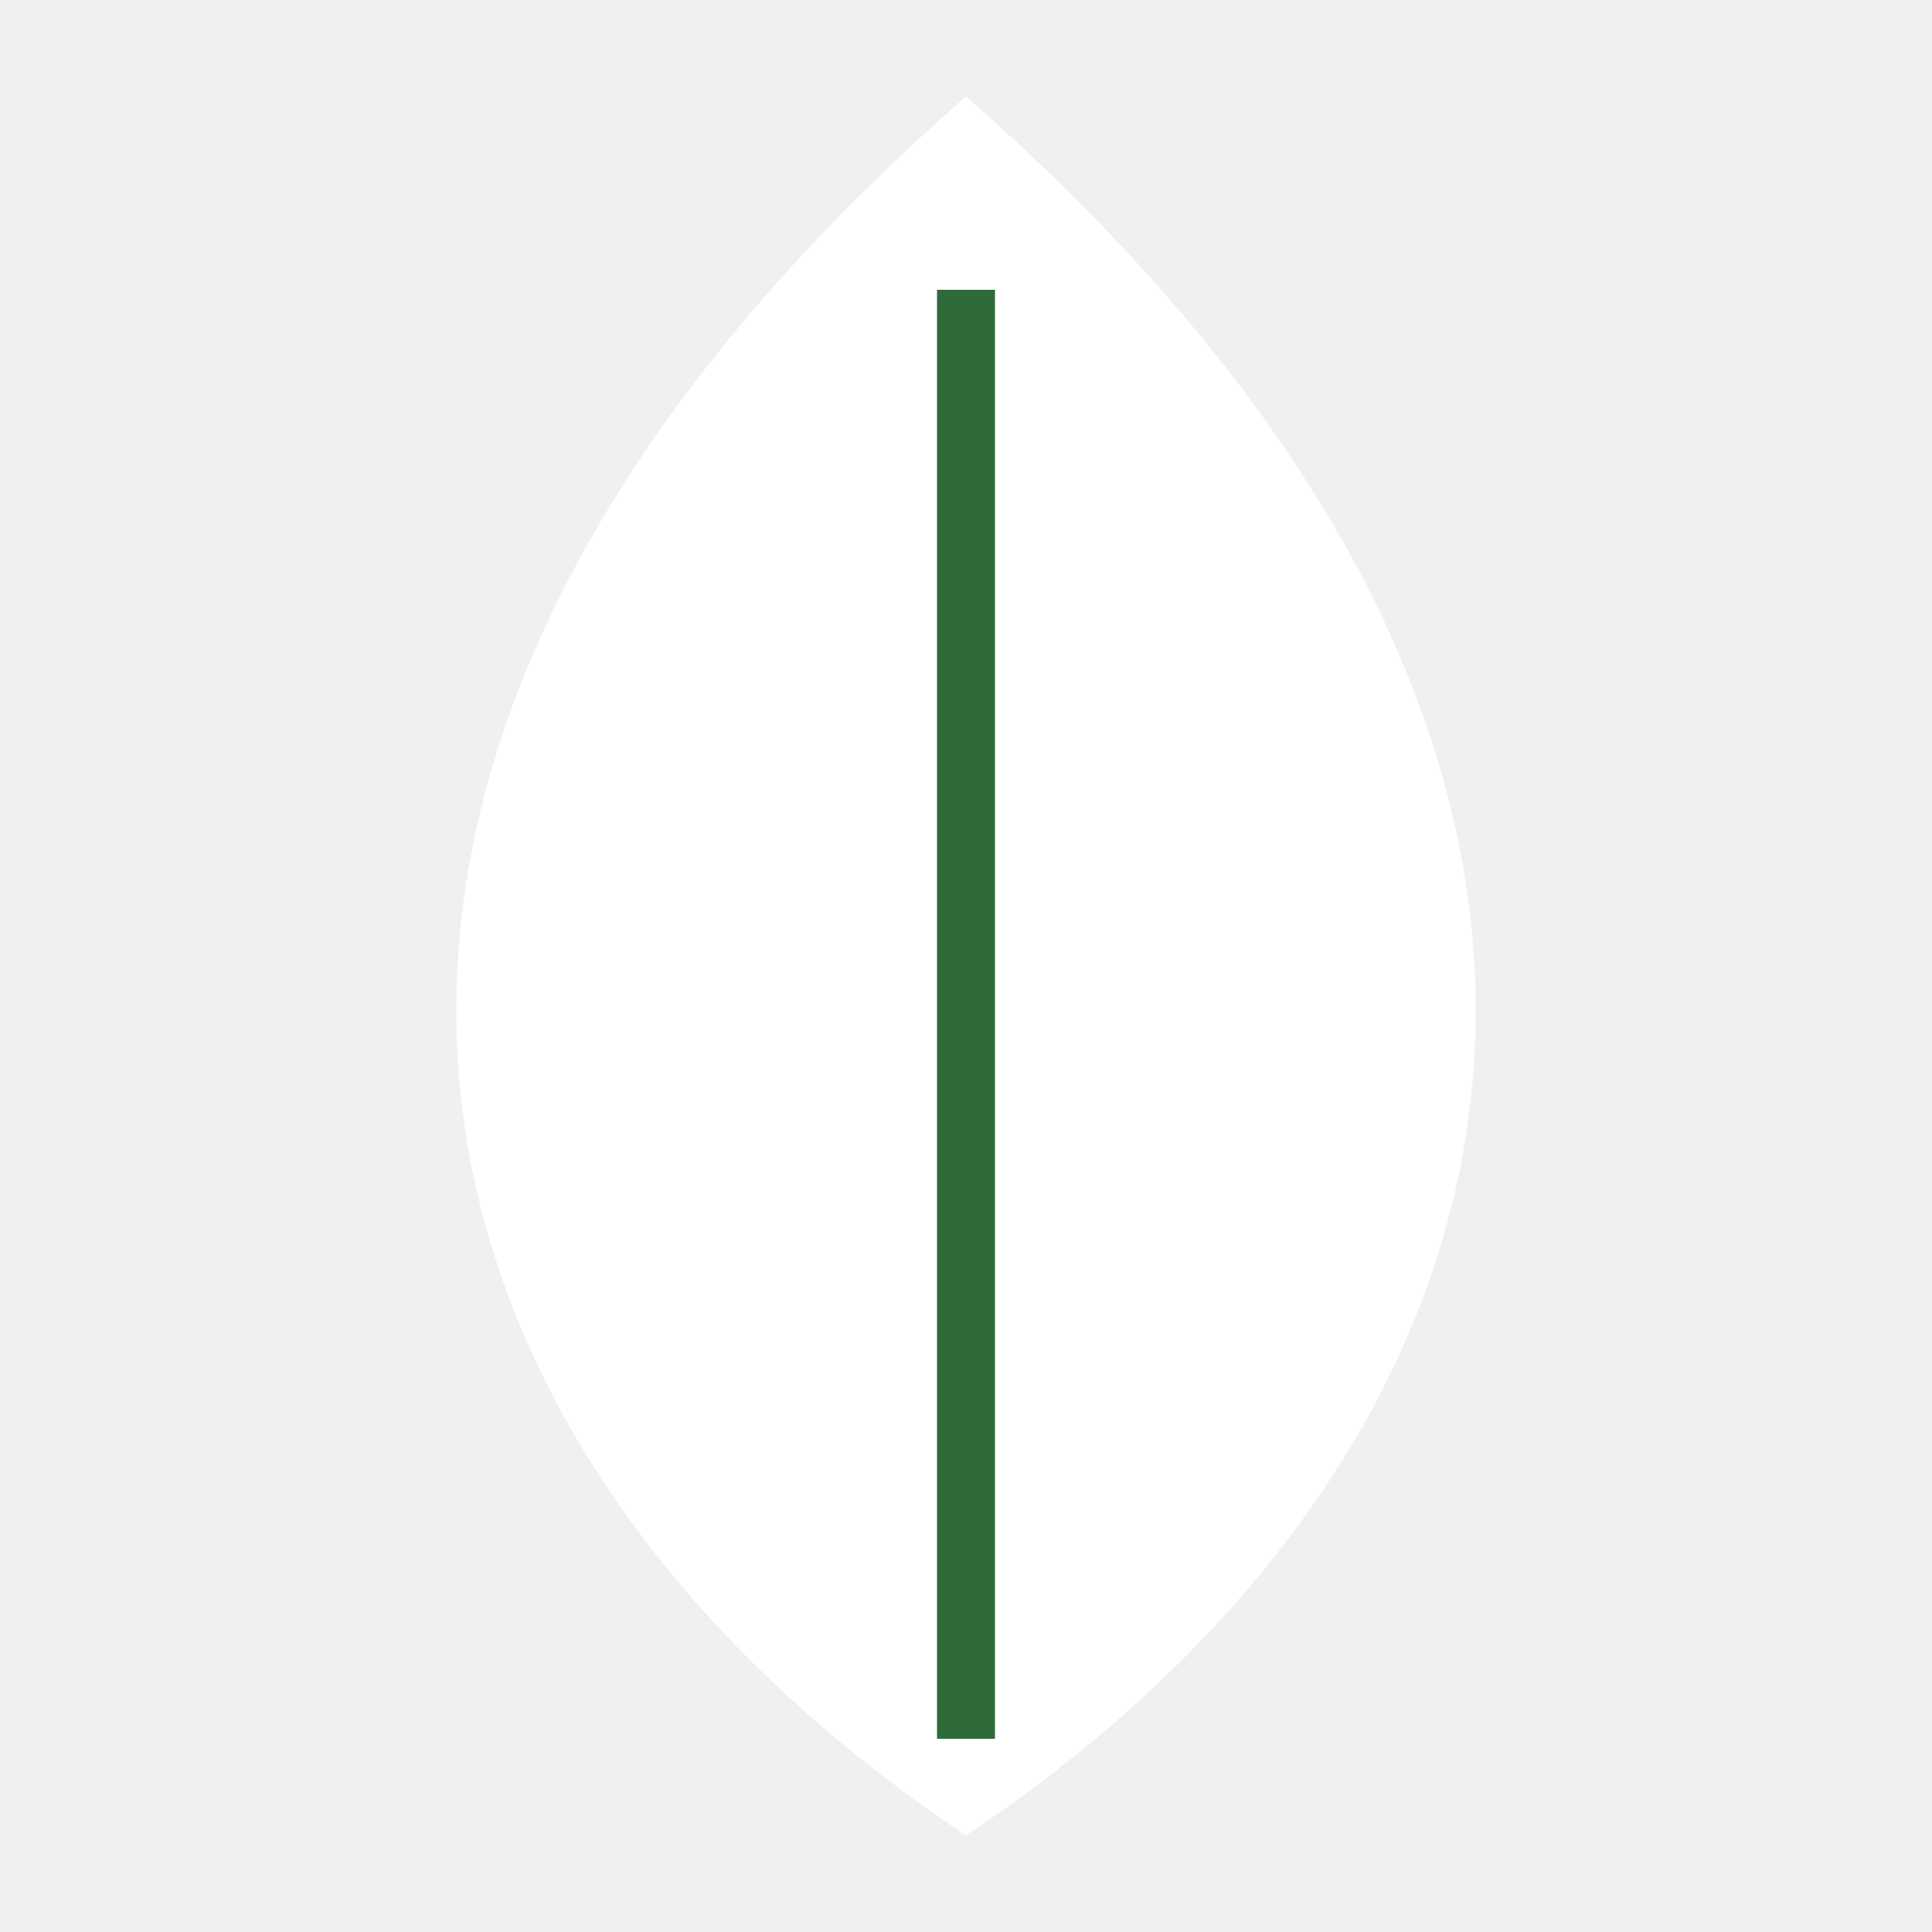
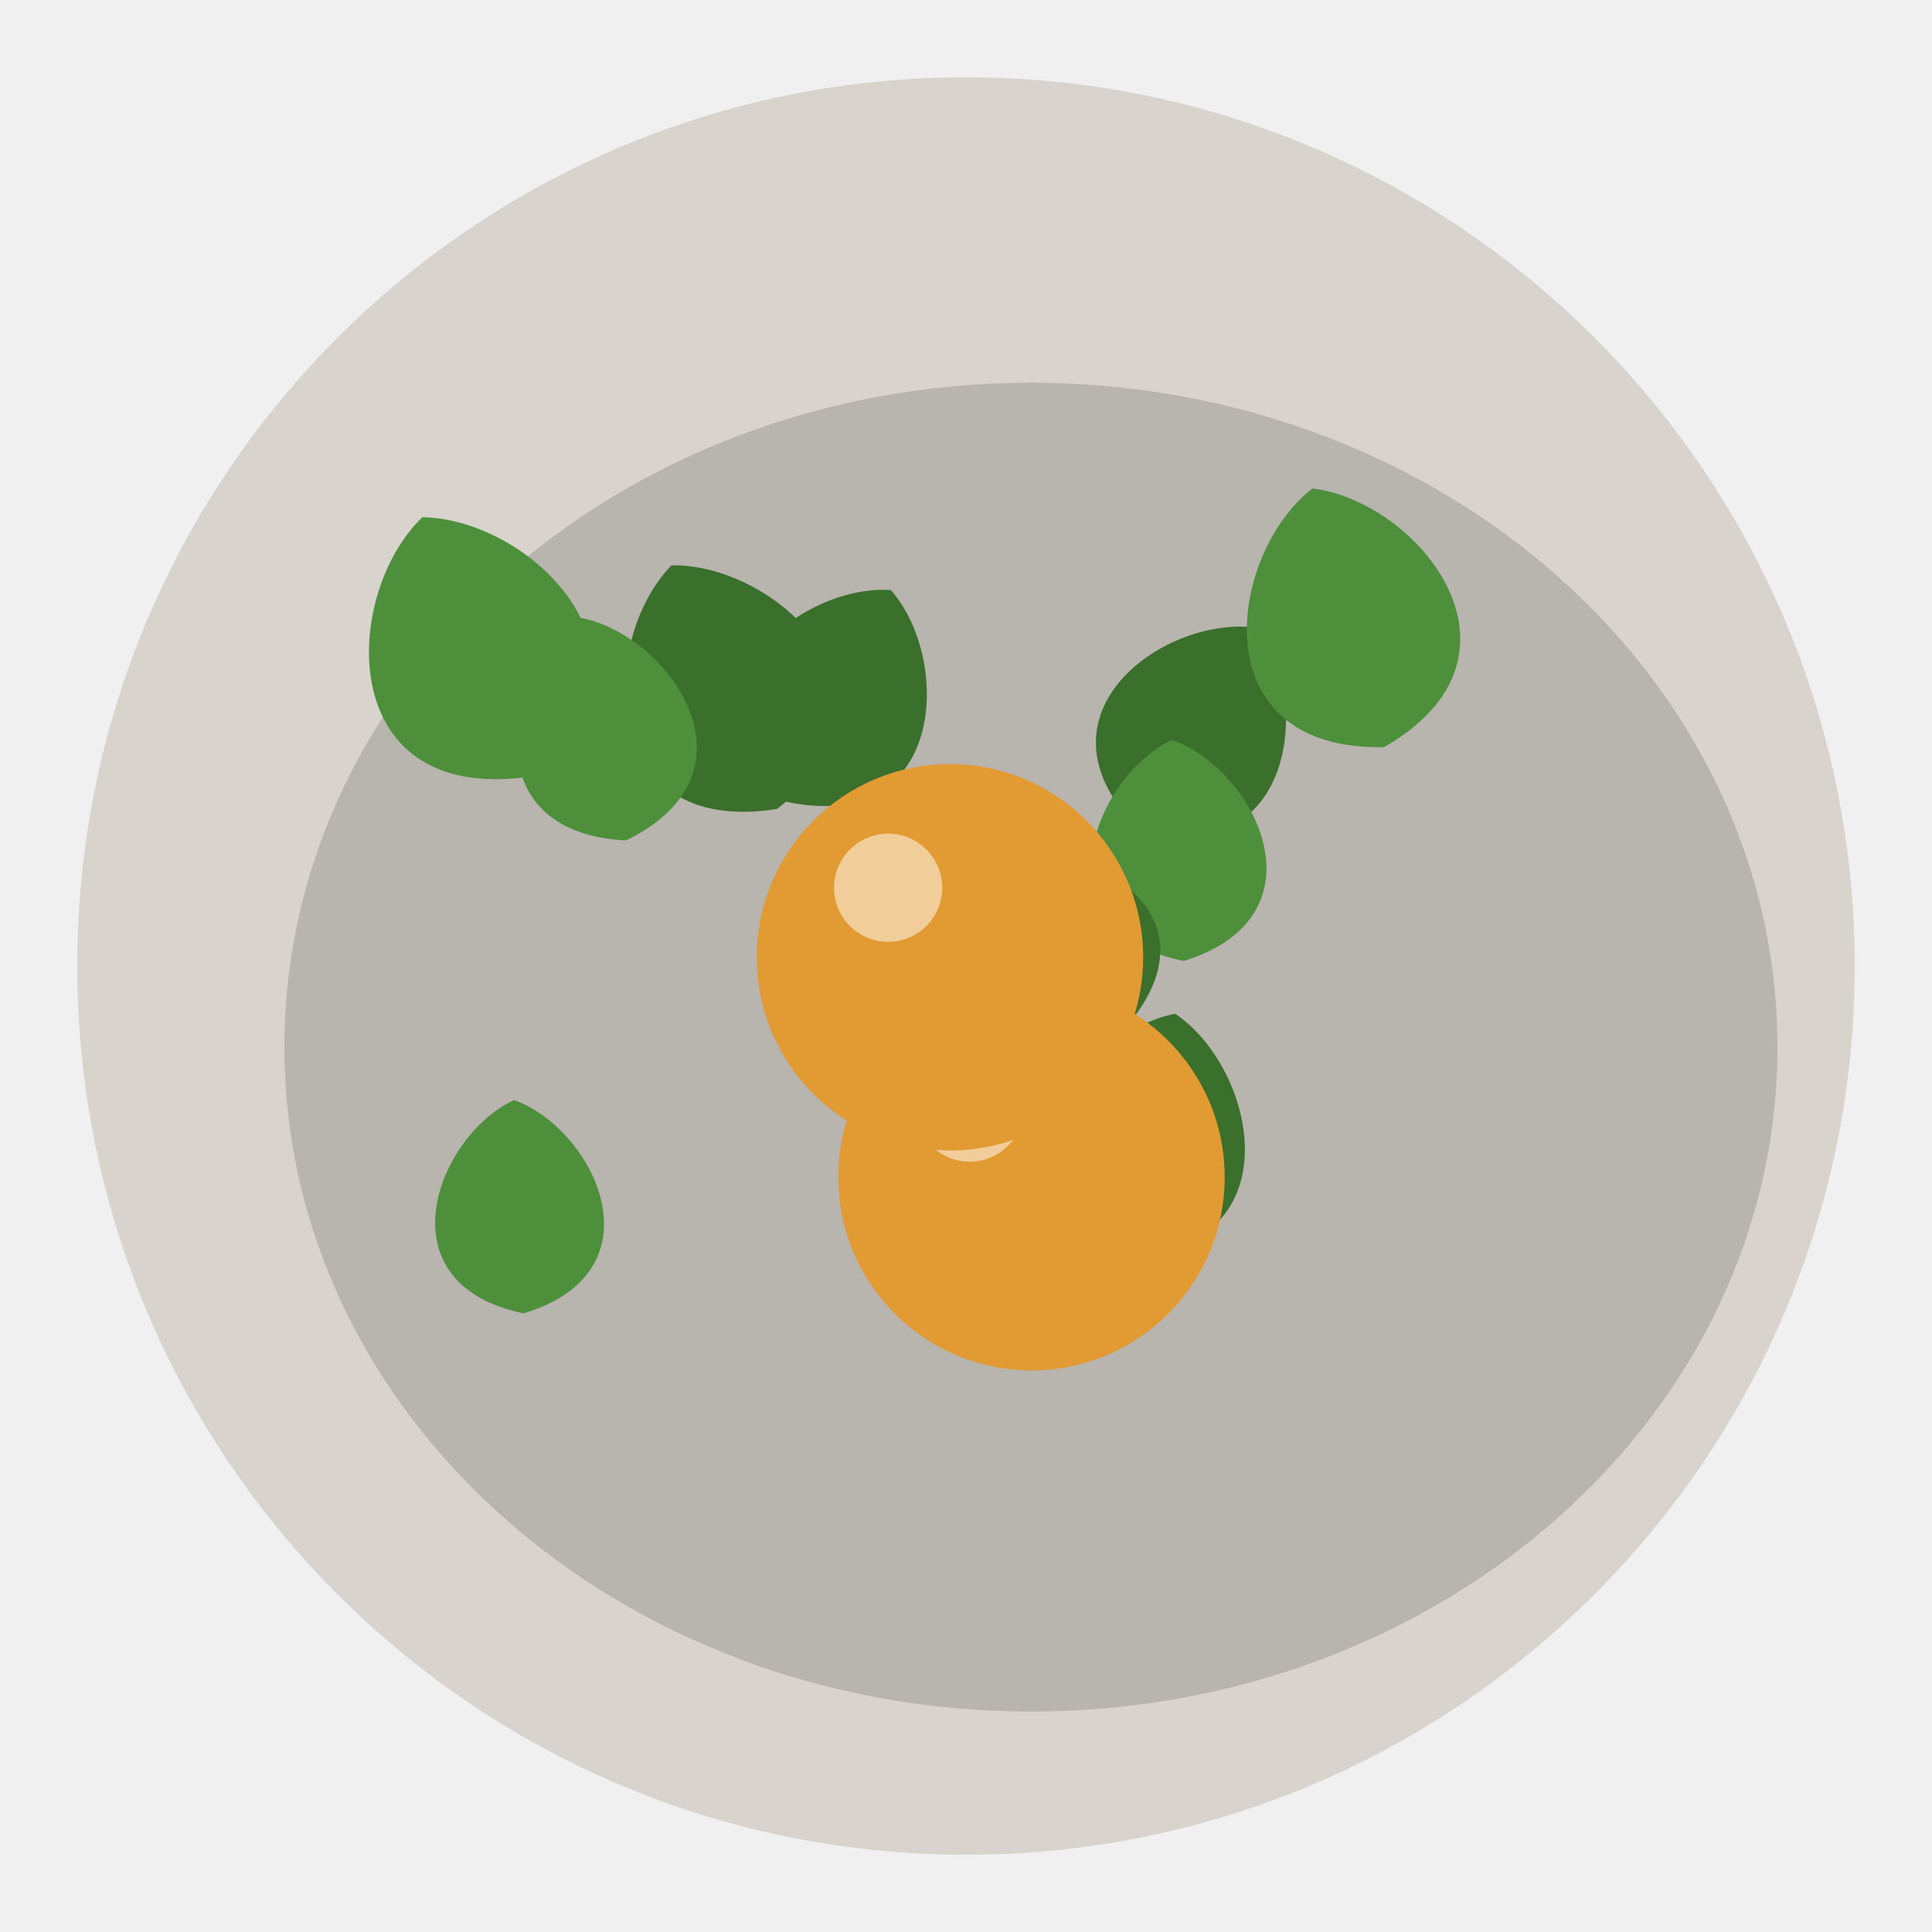
- <svg xmlns="http://www.w3.org/2000/svg" viewBox="0 0 100 100" role="img" aria-label="foglia decorativa">
-   <path d="M50 95C20 75 10 40 50 5c40 35 30 70 0 90Z" fill="#fff" />
-   <path d="M50 90V15" stroke="#2f6b3a" stroke-width="3" />
+ <svg xmlns="http://www.w3.org/2000/svg" viewBox="-50 -50 100 100" width="100" height="100" role="img" aria-label="physalis">
+   <circle cx="0" cy="0" r="46" fill="#6b4e2a" opacity="0.18" />
+   <ellipse cx="3.36" cy="4.2" rx="38.64" ry="34.39" fill="rgba(0,0,0,.15)" />
+   <g transform="translate(-1.39 0.89) rotate(17.31)">
+     <path d="M0 0 C 6.03 -1.54, 3.32 -7.69, 0 -9.05 C -3.32 -7.69, -6.03 -1.54, 0 0 Z" fill="#4e8f3c" />
+   </g>
+   <g transform="translate(-9.3 -8.5) rotate(26.28)">
+     <path d="M0 0 C 8.14 -2.08, 4.48 -10.38, 0 -12.22 C -4.48 -10.38, -8.14 -2.08, 0 0 Z" fill="#3a6f2c" />
+   </g>
+   <g transform="translate(-22.9 17.98) rotate(-2.54)">
+     <path d="M0 0 C 7.37 -1.88, 4.05 -9.4, 0 -11.05 C -4.05 -9.4, -7.37 -1.88, 0 0 Z" fill="#4e8f3c" />
+   </g>
+   <g transform="translate(8.88 -7.14) rotate(31.16)">
+     <path d="M0 0 C 8.07 -2.06, 4.44 -10.29, 0 -12.1 C -4.44 -10.29, -8.07 -2.06, 0 0 Z" fill="#3a6f2c" />
+   </g>
+   <g transform="translate(11.28 -0.26) rotate(-3.09)">
+     <path d="M0 0 C 7.64 -1.95, 4.2 -9.74, 0 -11.46 C -4.2 -9.74, -7.64 -1.95, 0 0 Z" fill="#4e8f3c" />
+   </g>
+   <g transform="translate(8.24 15.07) rotate(11.61)">
+     <path d="M0 0 C 8.57 -2.19, 4.71 -10.93, 0 -12.86 C -4.71 -10.93, -8.57 -2.19, 0 0 Z" fill="#3a6f2c" />
+   </g>
+   <g transform="translate(-22.82 -9.77) rotate(-21.57)">
+     <path d="M0 0 C 9.65 -2.46, 5.31 -12.3, 0 -14.47 C -5.31 -12.3, -9.65 -2.46, 0 0 Z" fill="#4e8f3c" />
+   </g>
+   <g transform="translate(-9.78 -8.13) rotate(-23.43)">
+     <path d="M0 0 C 9.16 -2.34, 5.04 -11.68, 0 -13.74 C -5.04 -11.68, -9.16 -2.34, 0 0 Z" fill="#3a6f2c" />
+   </g>
+   <g transform="translate(21.64 -11.33) rotate(-15.49)">
+     <path d="M0 0 C 9.26 -2.36, 5.09 -11.81, 0 -13.89 C -5.09 -11.81, -9.26 -2.36, 0 0 Z" fill="#4e8f3c" />
+   </g>
+   <g transform="translate(8.65 2.7) rotate(-37.97)">
+     <path d="M0 0 C 6.88 -1.75, 3.78 -8.77, 0 -10.32 C -3.78 -8.77, -6.88 -1.75, 0 0 Z" fill="#3a6f2c" />
+   </g>
+   <g transform="translate(-17.6 -6.5) rotate(-11.53)">
+     <path d="M0 0 C 7.84 -2, 4.31 -10, 0 -11.76 C -4.31 -10, -7.84 -2, 0 0 Z" fill="#4e8f3c" />
+   </g>
+   <circle cx="3.39" cy="10.93" r="10" fill="#e29a33" />
+   <circle cx="0.19" cy="7.33" r="2.8" fill="rgba(255,255,255,.5)" />
+   <circle cx="-0.83" cy="-0.45" r="10" fill="#e29a33" />
+   <circle cx="-4.03" cy="-4.05" r="2.8" fill="rgba(255,255,255,.5)" />
</svg>
